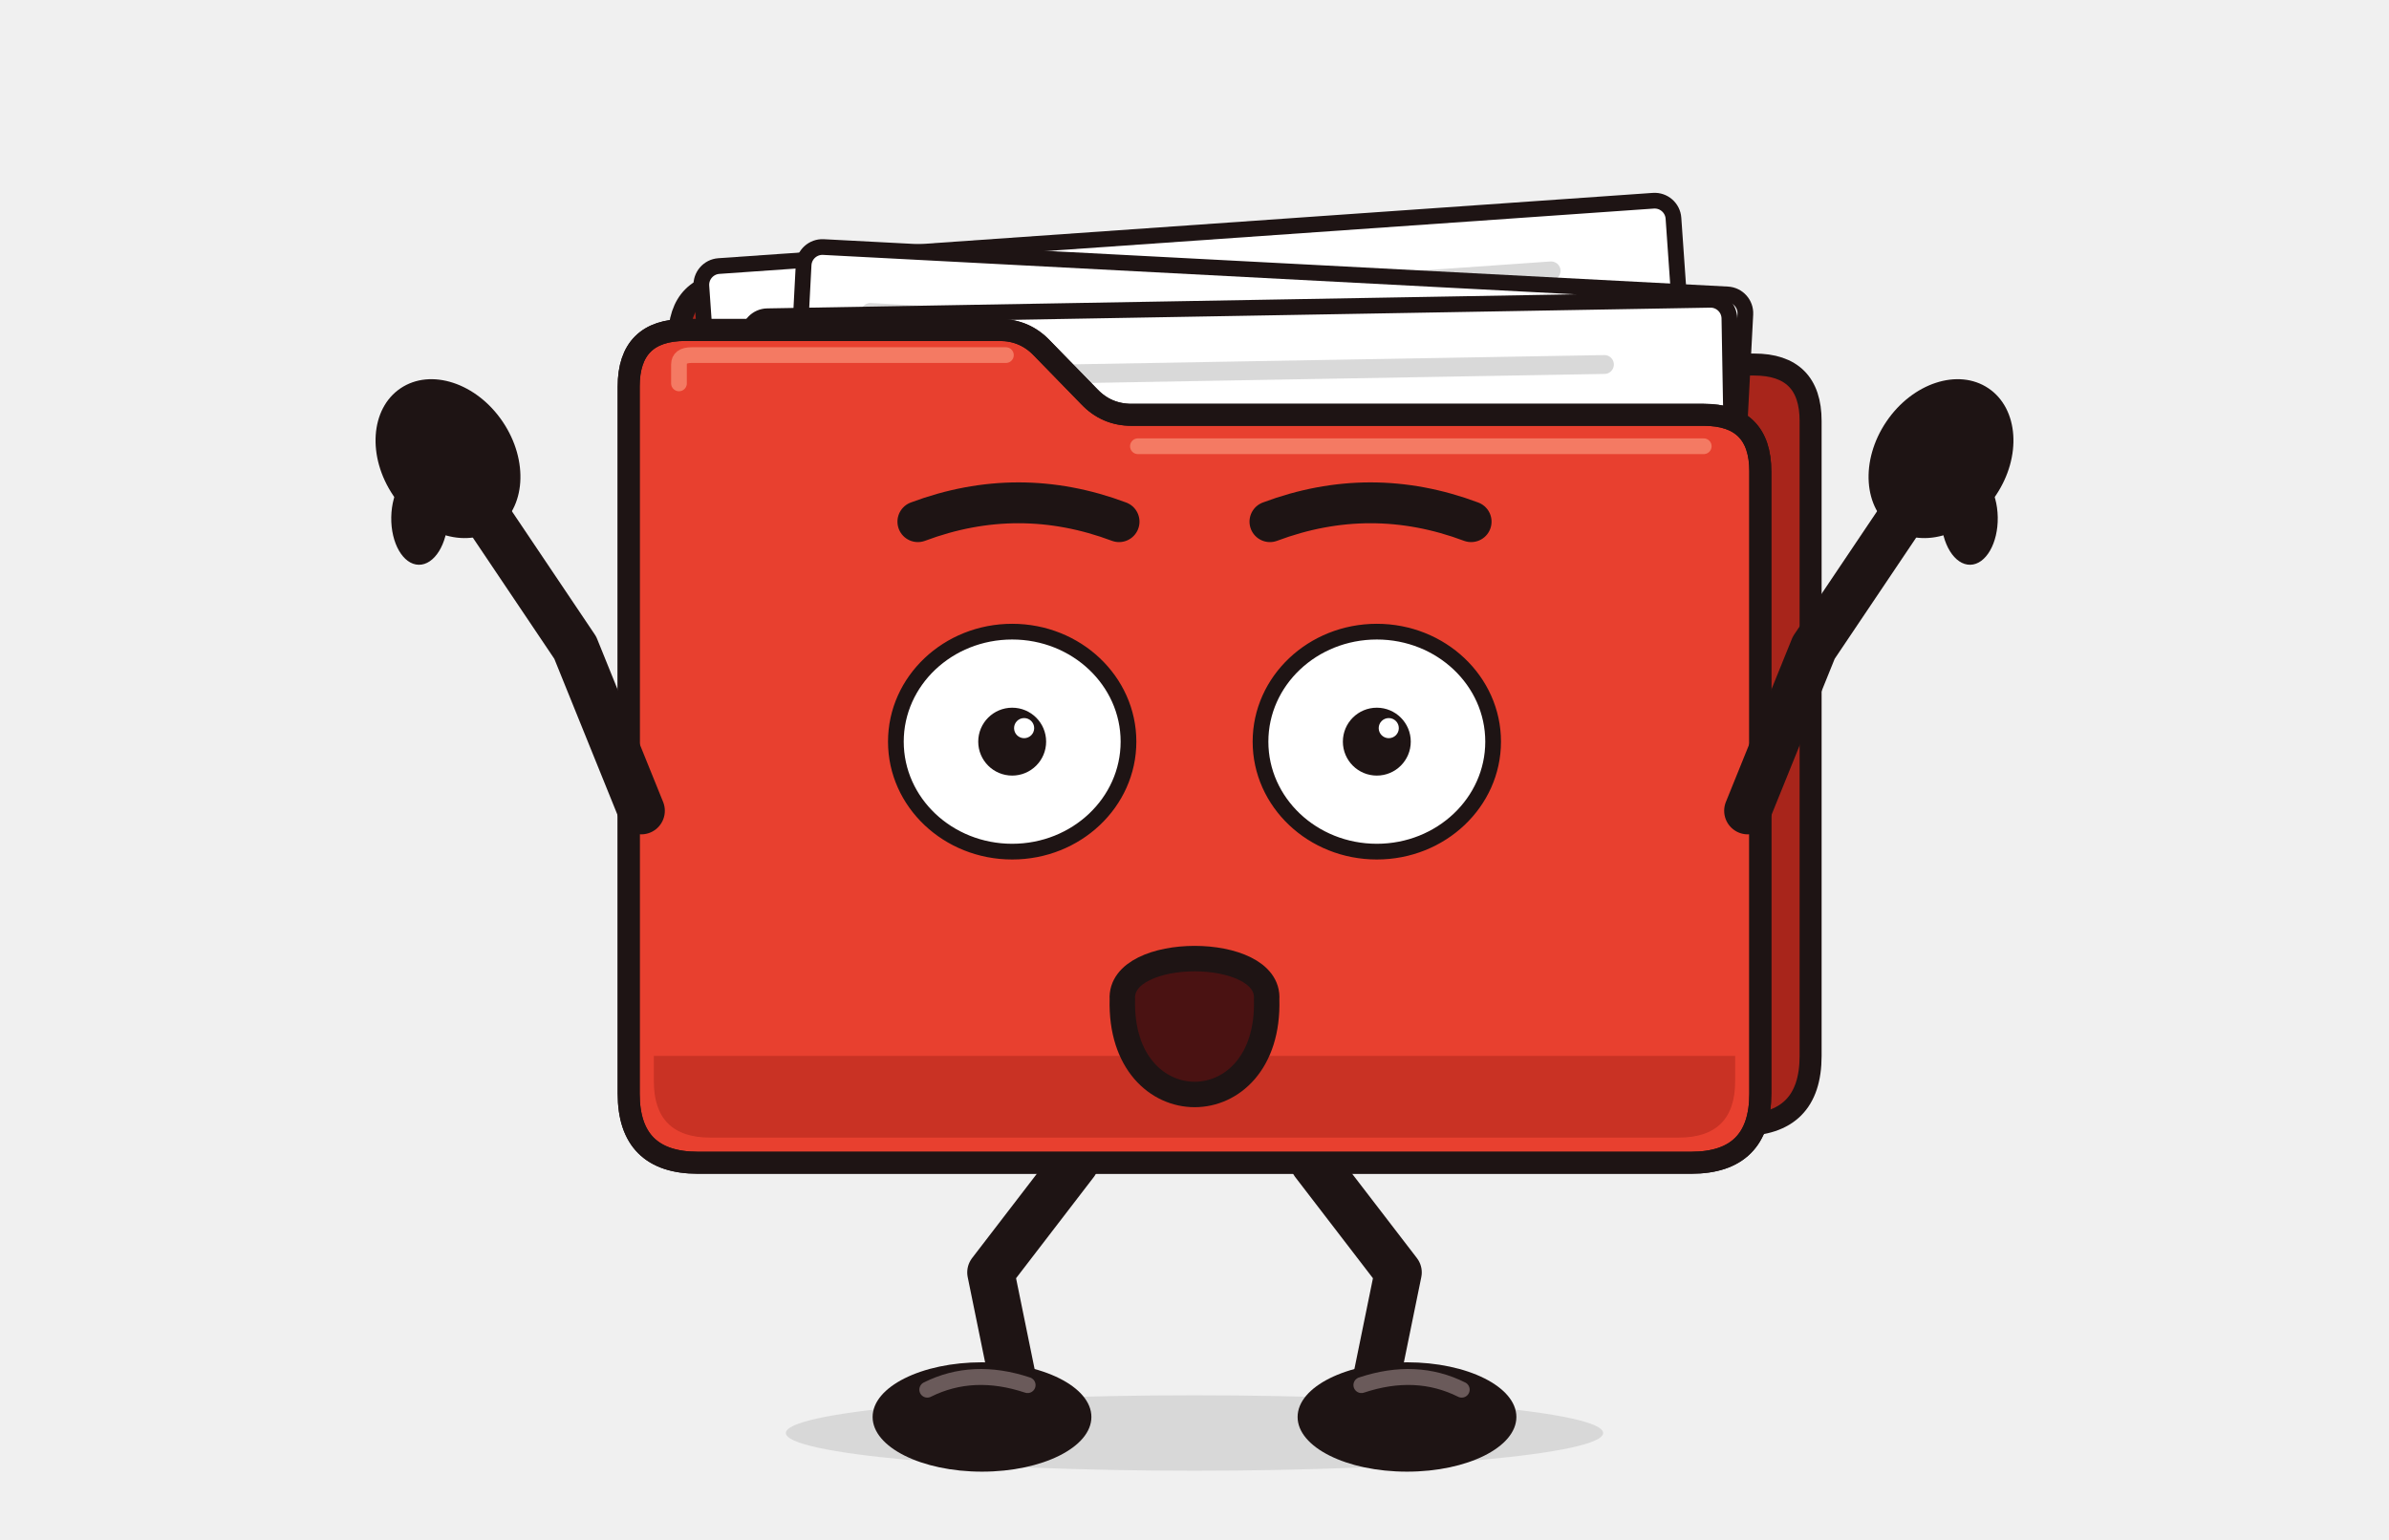
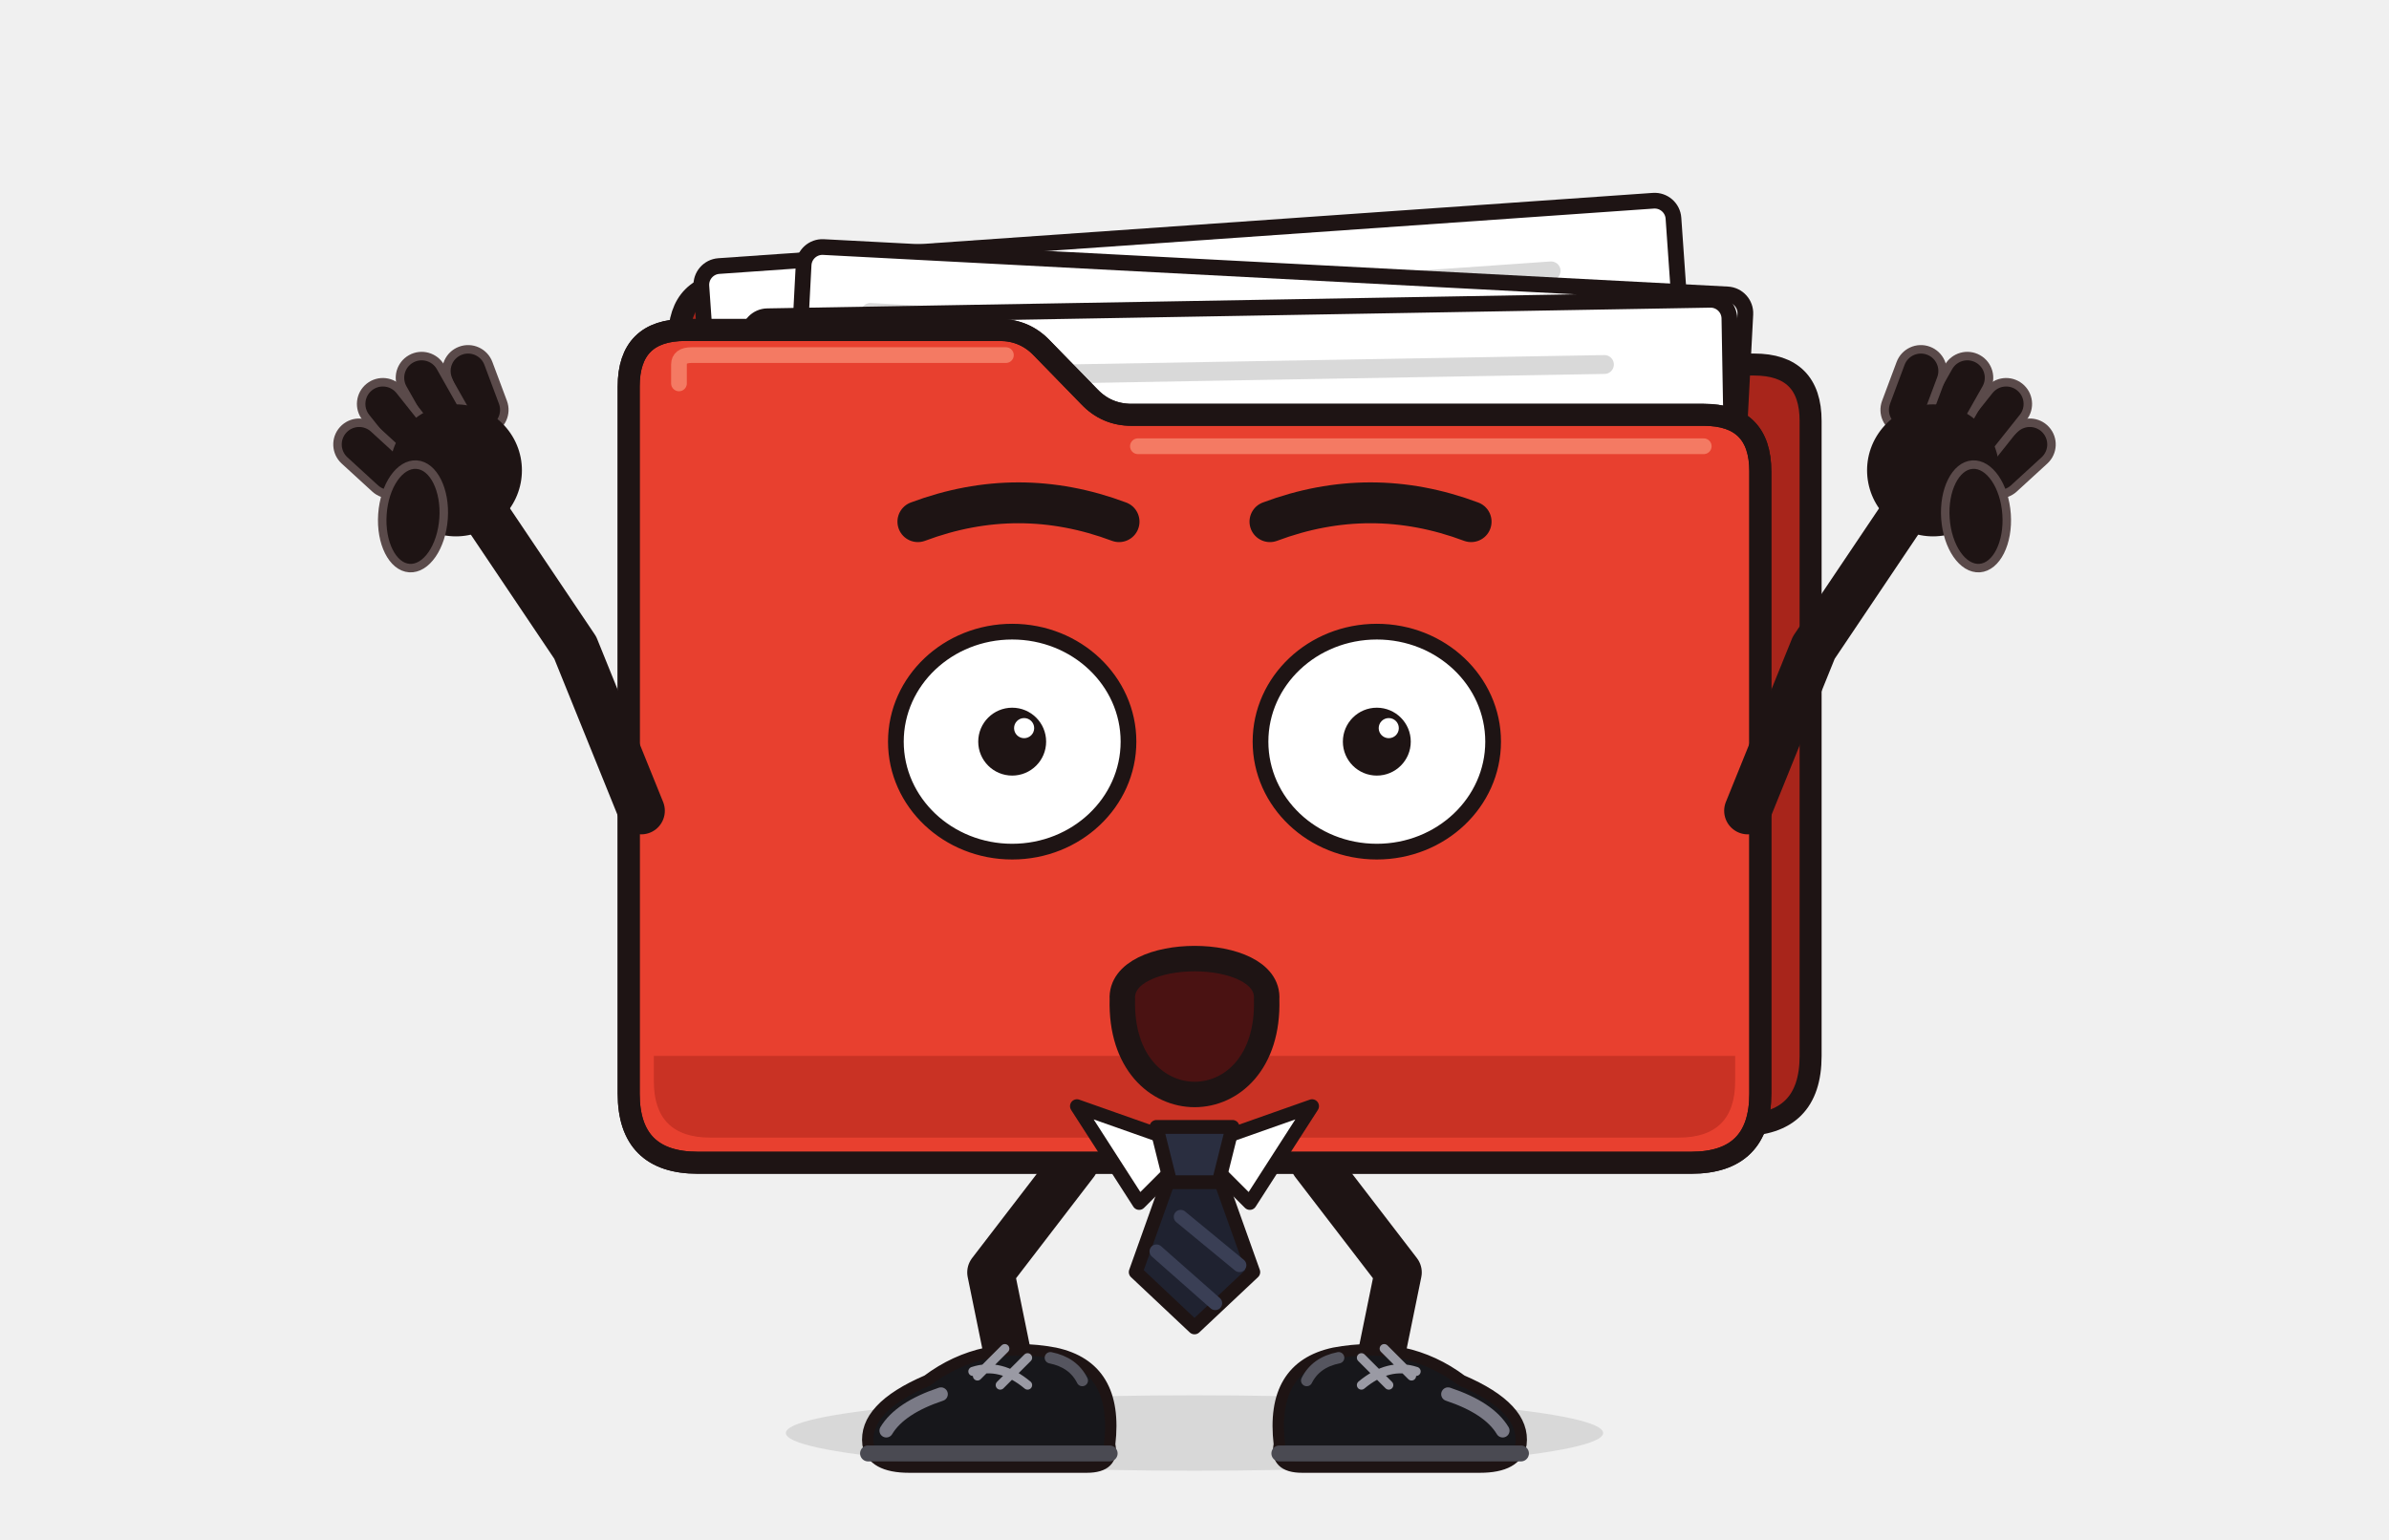
<svg xmlns="http://www.w3.org/2000/svg" viewBox="-80 100 760 490" width="760" height="490">
  <ellipse cx="300" cy="556" rx="130" ry="12" fill="#000" opacity="0.1" />
  <path d="M262 470 L235.2 504.9 L244 548" fill="none" stroke="#1E1414" stroke-width="15" stroke-linejoin="round" stroke-linecap="round" />
  <g transform="translate(244 548) rotate(0) scale(1.45)">
-     <ellipse cx="-8" cy="2" rx="24" ry="12" fill="#1E1414" />
-     <path d="M2 -5 Q-10 -9 -20 -4" stroke="#6a5a5a" stroke-width="3.5" fill="none" stroke-linecap="round" />
+     <g transform="scale(-1 1)">
+       <path d="M-20 8 Q-22 -9 -8 -12 Q8 -15 20 -6 Q34 0 33 8 Q32 13 24 13 H-15 Q-21 13 -20 8 Z" fill="#17171B" stroke="#1E1414" stroke-width="2.5" />
+       <path d="M-20 10 H33" stroke="#4a4a52" stroke-width="3.5" stroke-linecap="round" />
+       <path d="M-2 -11 L4 -5 M3 -13 L9 -7 M-2 -5 Q4 -10 10 -8" stroke="#9a9aa4" stroke-width="2" fill="none" stroke-linecap="round" />
+       <path d="M17 -3 Q26 0 29 5" stroke="#7a7a86" stroke-width="3" fill="none" stroke-linecap="round" />
+       <path d="M-14 -6 Q-12 -10 -7 -11" stroke="#55555f" stroke-width="2.5" fill="none" stroke-linecap="round" />
+     </g>
  </g>
  <path d="M338 470 L364.8 504.9 L356 548" fill="none" stroke="#1E1414" stroke-width="15" stroke-linejoin="round" stroke-linecap="round" />
  <g transform="translate(356 548) rotate(0) scale(1.45)">
-     <ellipse cx="8" cy="2" rx="24" ry="12" fill="#1E1414" />
-     <path d="M-2 -5 Q10 -9 20 -4" stroke="#6a5a5a" stroke-width="3.5" fill="none" stroke-linecap="round" />
+     <g transform="scale(1 1)">
+       <path d="M-20 8 Q-22 -9 -8 -12 Q8 -15 20 -6 Q34 0 33 8 Q32 13 24 13 H-15 Q-21 13 -20 8 Z" fill="#17171B" stroke="#1E1414" stroke-width="2.5" />
+       <path d="M-20 10 H33" stroke="#4a4a52" stroke-width="3.5" stroke-linecap="round" />
+       <path d="M-2 -11 L4 -5 M3 -13 L9 -7 M-2 -5 Q4 -10 10 -8" stroke="#9a9aa4" stroke-width="2" fill="none" stroke-linecap="round" />
+       <path d="M17 -3 Q26 0 29 5" stroke="#7a7a86" stroke-width="3" fill="none" stroke-linecap="round" />
+       <path d="M-14 -6 Q-12 -10 -7 -11" stroke="#55555f" stroke-width="2.5" fill="none" stroke-linecap="round" />
+     </g>
  </g>
  <g transform="translate(0 40) rotate(0 300 430) translate(300 430) scale(1 1) translate(-300 -430)">
    <path d="M136 168Q136 150 154 150L254 150Q262 150 267.7 155.7L282.3 170.3Q288 176 296 176L478 176Q496 176 496 194L496 396Q496 418 474 418L158 418Q136 418 136 396Z" fill="#A8251B" stroke="#1E1414" stroke-width="7" stroke-linejoin="round" stroke-linecap="round" />
    <g transform="translate(0 0)">
      <g transform="rotate(-4 305 244)">
        <rect x="150" y="134" width="310" height="220" rx="6" fill="#FFFFFF" stroke="#1E1414" stroke-width="5" stroke-linejoin="round" stroke-linecap="round" />
        <path d="M172 154 H420 M172 170 H390" stroke="#D9D9D9" stroke-width="6" stroke-linecap="round" />
      </g>
    </g>
    <g transform="translate(0 0)">
      <g transform="rotate(3 320 256)">
        <rect x="170" y="146" width="300" height="220" rx="6" fill="#FFFFFF" stroke="#1E1414" stroke-width="5" stroke-linejoin="round" stroke-linecap="round" />
        <path d="M192 166 H430 M192 182 H400" stroke="#D9D9D9" stroke-width="6" stroke-linecap="round" />
      </g>
    </g>
    <g transform="rotate(-1 316 268)">
      <rect x="160" y="158" width="312" height="220" rx="6" fill="#FFFFFF" stroke="#1E1414" stroke-width="5" stroke-linejoin="round" stroke-linecap="round" />
      <path d="M182 178 H432 M182 194 H402" stroke="#D9D9D9" stroke-width="6" stroke-linecap="round" />
    </g>
    <path d="M120 183Q120 165 138 165L238 165Q246 165 251.5 170.8L266.5 186.2Q272 192 280 192L462 192Q480 192 480 210L480 408Q480 430 458 430L142 430Q120 430 120 408Z" fill="#E8402F" stroke="#1E1414" stroke-width="7" stroke-linejoin="round" stroke-linecap="round" />
    <path d="M128 404 Q128 422 146 422 H454 Q472 422 472 404 V396 H128 Z" fill="#C93224" />
    <path d="M136 182 V176 Q136 173 140 173 H240 M282 202 H462" stroke="#F47A63" stroke-width="5" stroke-linecap="round" fill="none" />
    <path d="M120 183Q120 165 138 165L238 165Q246 165 251.5 170.8L266.5 186.2Q272 192 280 192L462 192Q480 192 480 210L480 408Q480 430 458 430L142 430Q120 430 120 408Z" fill="none" stroke="#1E1414" stroke-width="7" stroke-linejoin="round" stroke-linecap="round" />
+     <g id="kravat" transform="translate(0 12) translate(300 400) scale(1.1) translate(-300 -400)">
+       <path d="M266 400 L300 412 L284 428 Z" fill="#fff" stroke="#1E1414" stroke-width="4" stroke-linejoin="round" />
+       <path d="M334 400 L300 412 L316 428 Z" fill="#fff" stroke="#1E1414" stroke-width="4" stroke-linejoin="round" />
+       <path d="M293 420 L307 420 L317 448 L300 464 L283 448 Z" fill="#1F2230" stroke="#1E1414" stroke-width="4" stroke-linejoin="round" />
+       <path d="M296 432 L313 446 M289 442 L306 457" stroke="#3A3F55" stroke-width="4" stroke-linecap="round" />
+       <path d="M289 406 L311 406 L307 422 L293 422 Z" fill="#2A2E40" stroke="#1E1414" stroke-width="4" stroke-linejoin="round" />
+     </g>
    <g id="face">
      <path transform="translate(244 222) rotate(0)" d="M-32 4 Q0 -8 32 4" fill="none" stroke="#1E1414" stroke-width="13" stroke-linecap="round" />
      <path transform="translate(356 222) rotate(0)" d="M-32 4 Q0 -8 32 4" fill="none" stroke="#1E1414" stroke-width="13" stroke-linecap="round" />
      <clipPath id="psaskincl">
        <ellipse cx="242" cy="296" rx="37" ry="35" />
      </clipPath>
      <ellipse cx="242" cy="296" rx="37" ry="35" fill="#fff" />
      <g clip-path="url(#psaskincl)">
        <circle cx="242" cy="296" r="10.8" fill="#1E1414" />
        <circle cx="245.8" cy="291.7" r="3.2" fill="#fff" />
      </g>
      <ellipse cx="242" cy="296" rx="37" ry="35" fill="none" stroke="#1E1414" stroke-width="5" />
      <clipPath id="psaskincr">
        <ellipse cx="358" cy="296" rx="37" ry="35" />
      </clipPath>
      <ellipse cx="358" cy="296" rx="37" ry="35" fill="#fff" />
      <g clip-path="url(#psaskincr)">
        <circle cx="358" cy="296" r="10.8" fill="#1E1414" />
        <circle cx="361.8" cy="291.7" r="3.2" fill="#fff" />
      </g>
      <ellipse cx="358" cy="296" rx="37" ry="35" fill="none" stroke="#1E1414" stroke-width="5" />
      <g transform="translate(300 378) scale(1.35) translate(-300 -366)">
        <clipPath id="psaskinm">
          <path d="M283 366 C282.2 353.2 317.9 353.2 317 366 C317.9 395.9 282.2 395.9 283 366Z" />
        </clipPath>
        <path d="M283 366 C282.2 353.2 317.9 353.2 317 366 C317.9 395.9 282.2 395.9 283 366Z" fill="#4A1212" />
        <g clip-path="url(#psaskinm)">
      
      
      
    </g>
        <path d="M283 366 C282.2 353.2 317.9 353.2 317 366 C317.9 395.9 282.2 395.9 283 366Z" fill="none" stroke="#1E1414" stroke-width="6" stroke-linejoin="round" />
      </g>
    </g>
    <path d="M124 318 L103 266.1 L75.1 224.6" fill="none" stroke="#1E1414" stroke-width="15" stroke-linejoin="round" stroke-linecap="round" />
    <g transform="translate(75.1 224.6) rotate(-214) scale(1.5)">
-       <ellipse cx="0" cy="15" rx="14" ry="18" fill="#1E1414" />
-       <ellipse cx="12" cy="8" rx="6" ry="10" fill="#1E1414" transform="rotate(35 12 8)" />
+       <rect x="-4.6" y="0" width="9.2" height="18" rx="4.6" fill="#1E1414" stroke="#5a4a4a" stroke-width="1.8" transform="translate(-10.8 15) rotate(13.5)" />
+       <rect x="-4.6" y="0" width="9.2" height="22" rx="4.6" fill="#1E1414" stroke="#5a4a4a" stroke-width="1.8" transform="translate(-3.6 15) rotate(4.5)" />
+       <rect x="-4.6" y="0" width="9.2" height="22" rx="4.6" fill="#1E1414" stroke="#5a4a4a" stroke-width="1.8" transform="translate(3.6 15) rotate(-4.5)" />
+       <rect x="-4.6" y="0" width="9.2" height="18" rx="4.6" fill="#1E1414" stroke="#5a4a4a" stroke-width="1.8" transform="translate(10.8 15) rotate(-13.5)" />
+       <circle cx="0" cy="12" r="14" fill="#1E1414" />
+       <ellipse cx="13" cy="9" rx="6.5" ry="11" fill="#1E1414" stroke="#5a4a4a" stroke-width="1.8" transform="rotate(38 13 9)" />
    </g>
    <path d="M476 318 L497 266.1 L524.9 224.6" fill="none" stroke="#1E1414" stroke-width="15" stroke-linejoin="round" stroke-linecap="round" />
    <g transform="translate(524.9 224.6) rotate(-146) scale(1.5)">
-       <ellipse cx="0" cy="15" rx="14" ry="18" fill="#1E1414" />
-       <ellipse cx="-12" cy="8" rx="6" ry="10" fill="#1E1414" transform="rotate(-35 -12 8)" />
+       <rect x="-4.6" y="0" width="9.2" height="18" rx="4.6" fill="#1E1414" stroke="#5a4a4a" stroke-width="1.8" transform="translate(-10.8 15) rotate(13.5)" />
+       <rect x="-4.6" y="0" width="9.2" height="22" rx="4.6" fill="#1E1414" stroke="#5a4a4a" stroke-width="1.8" transform="translate(-3.6 15) rotate(4.5)" />
+       <rect x="-4.6" y="0" width="9.2" height="22" rx="4.6" fill="#1E1414" stroke="#5a4a4a" stroke-width="1.8" transform="translate(3.6 15) rotate(-4.5)" />
+       <rect x="-4.6" y="0" width="9.2" height="18" rx="4.6" fill="#1E1414" stroke="#5a4a4a" stroke-width="1.8" transform="translate(10.8 15) rotate(-13.5)" />
+       <circle cx="0" cy="12" r="14" fill="#1E1414" />
+       <ellipse cx="-13" cy="9" rx="6.5" ry="11" fill="#1E1414" stroke="#5a4a4a" stroke-width="1.8" transform="rotate(-38 -13 9)" />
    </g>
  </g>
  <g transform="translate(0 40)" />
</svg>
